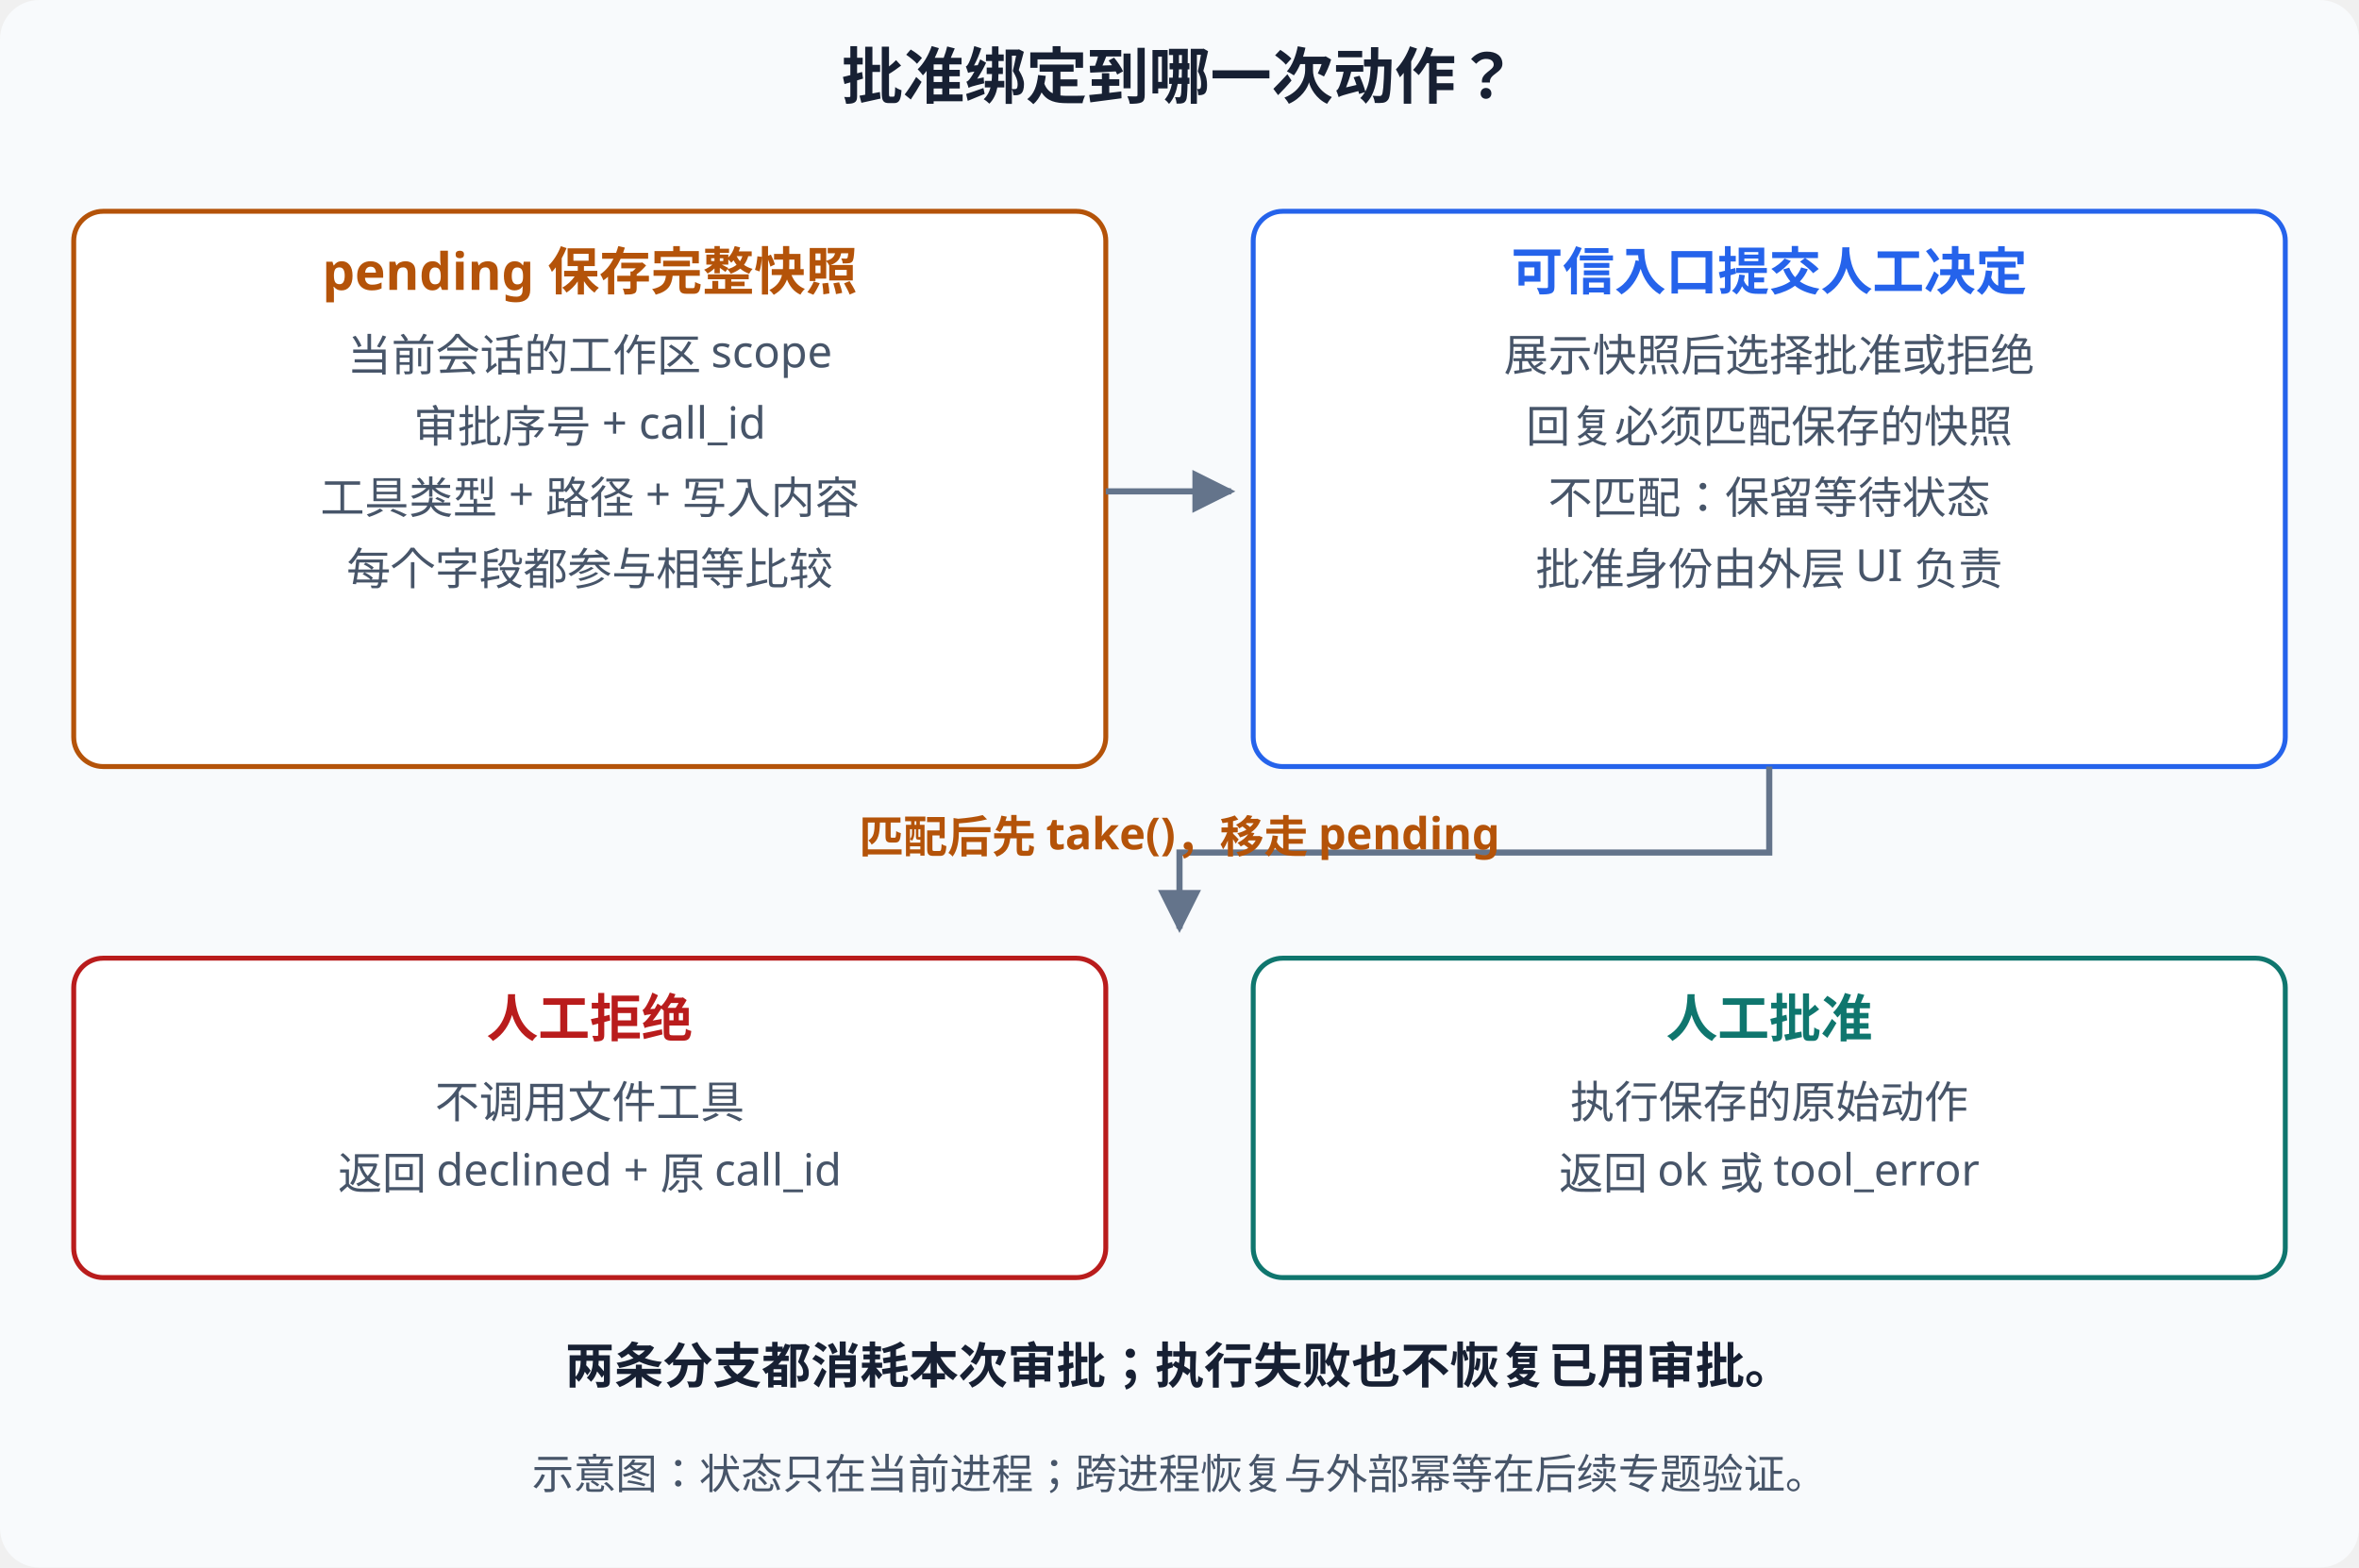
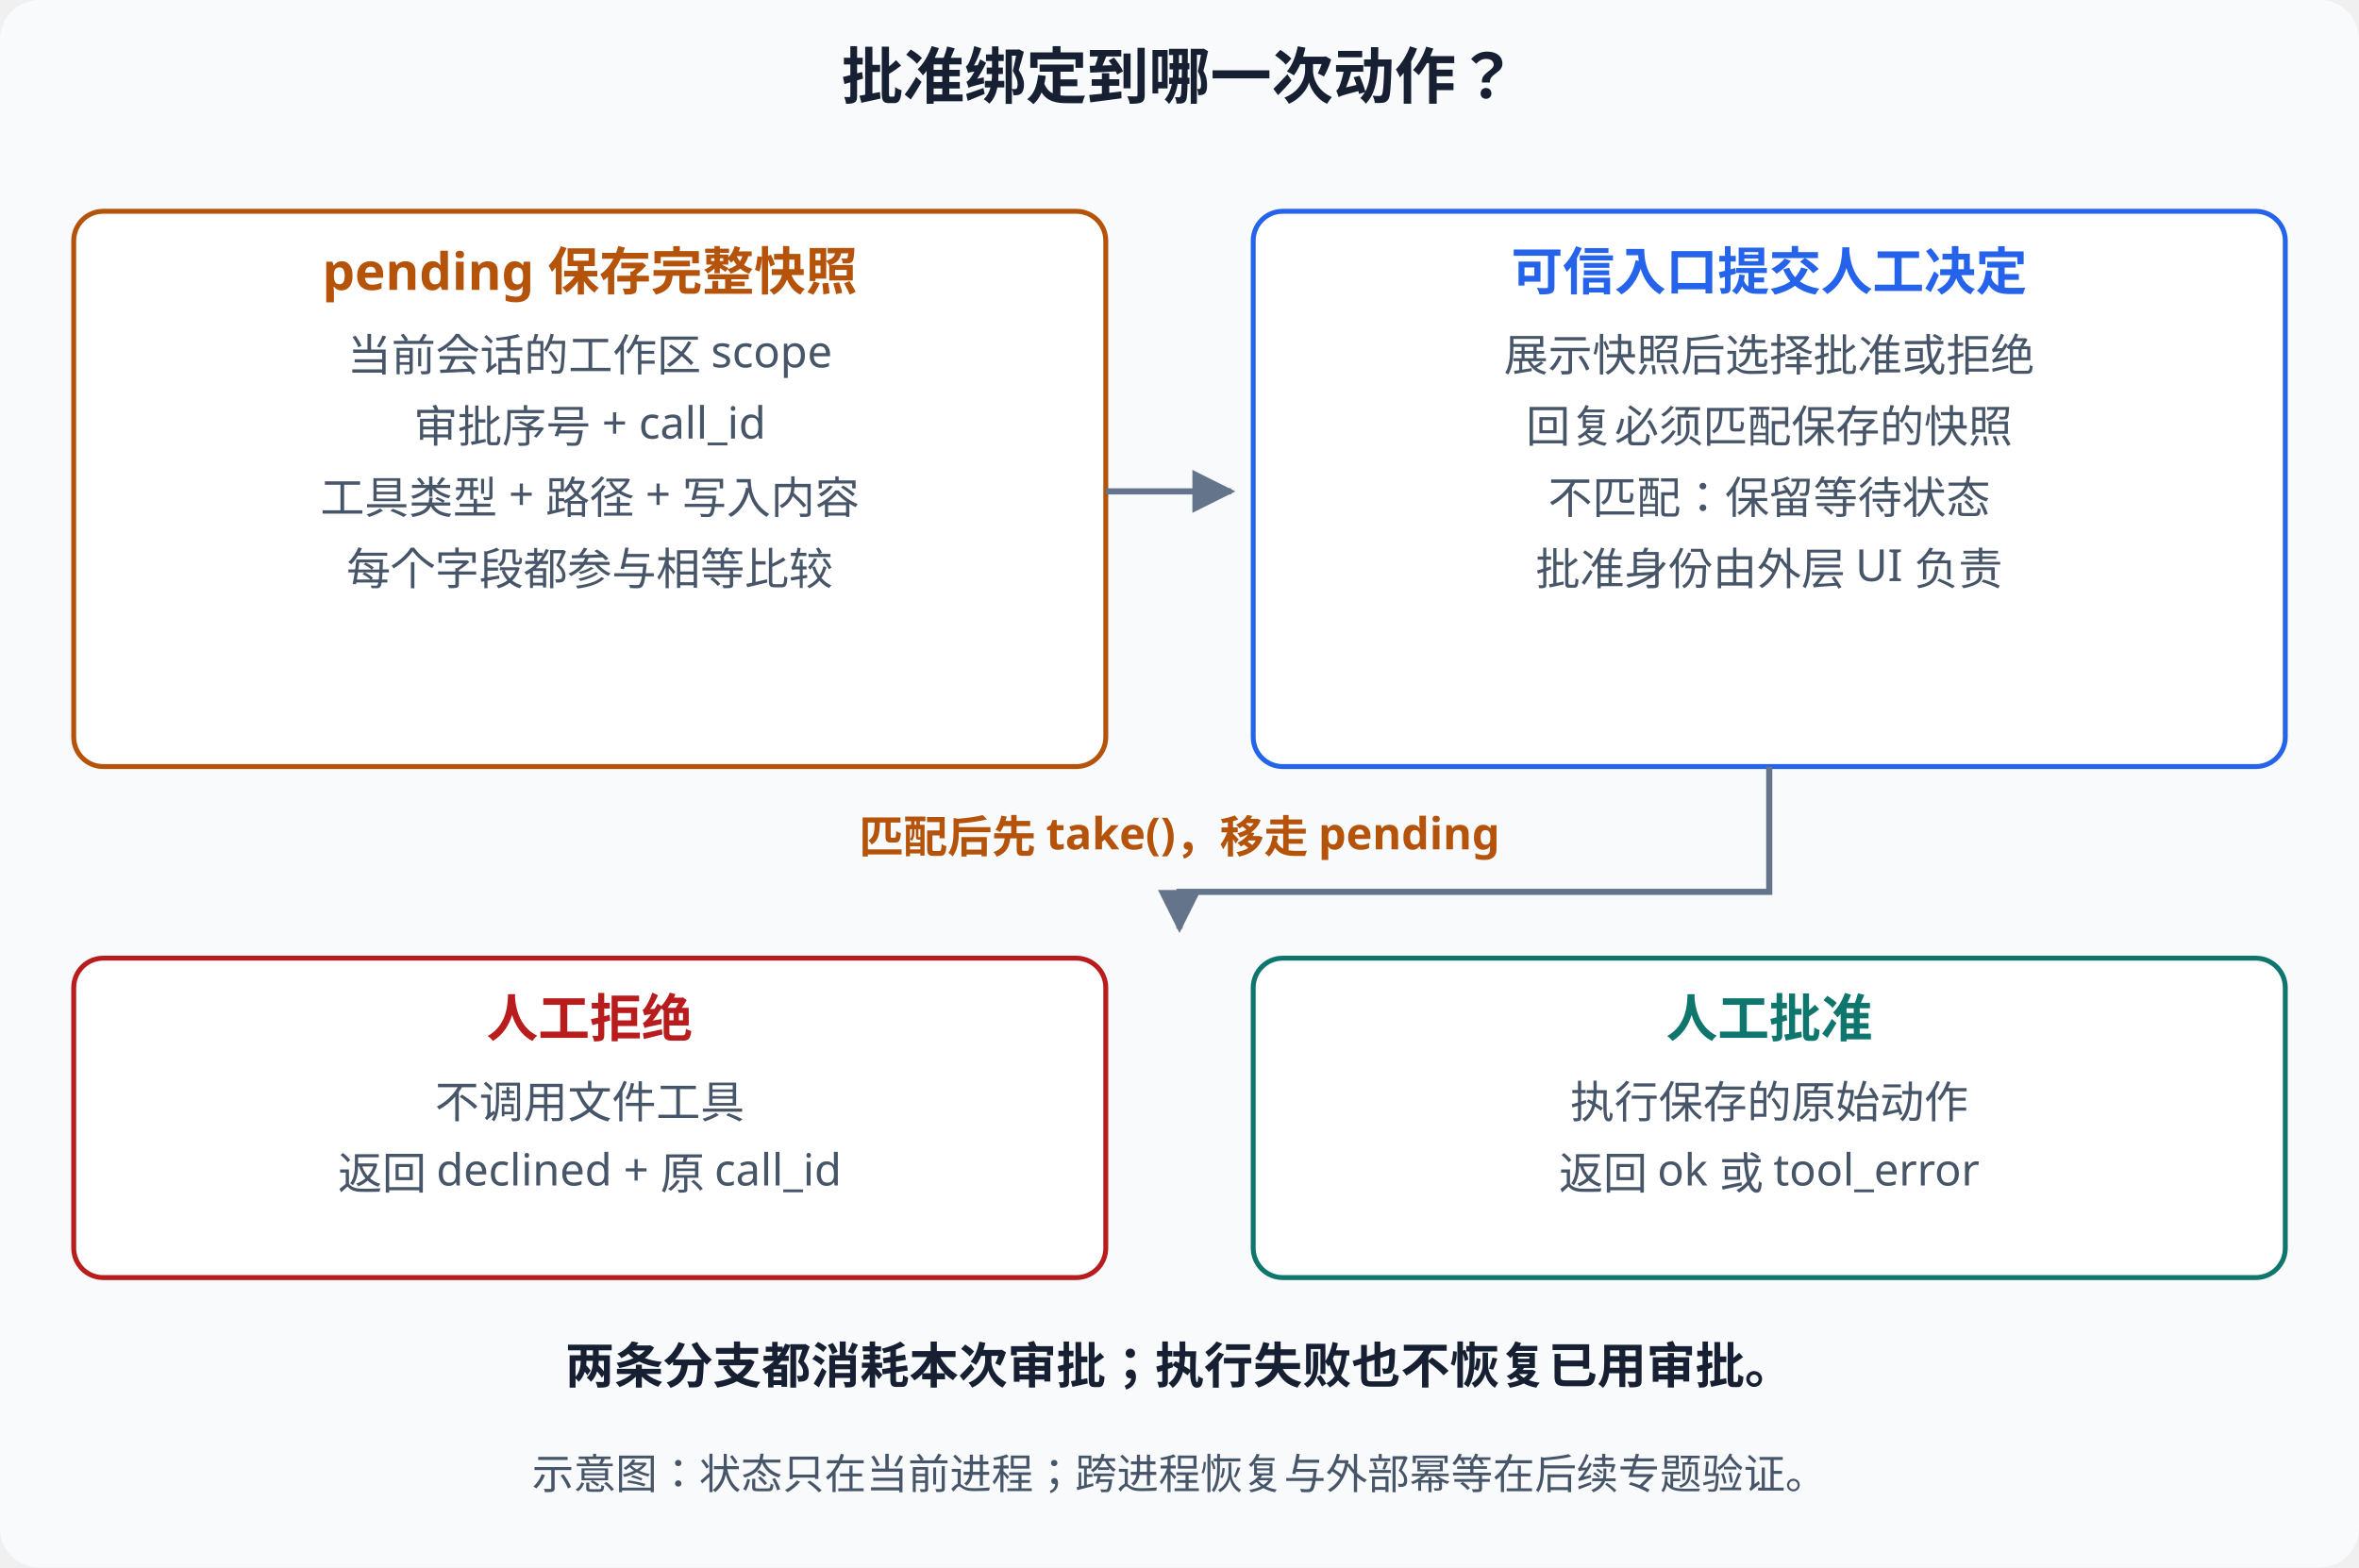
<svg xmlns="http://www.w3.org/2000/svg" width="960" height="638" viewBox="0 0 960 638" role="img" aria-labelledby="title desc">
  <defs>
    <marker id="arrow" viewBox="0 0 10 10" refX="9" refY="5" markerWidth="7" markerHeight="7" orient="auto">
      <path d="M0 0L10 5L0 10Z" fill="#64748b" />
    </marker>
  </defs>
  <rect width="960" height="638" rx="16" fill="#f8fafc" />
  <g font-family="PingFang SC, Microsoft YaHei, sans-serif">
    <text x="480" y="40" text-anchor="middle" font-size="25" fill="#172033" font-weight="700">批准绑定到哪一次动作？</text>
    <rect x="30" y="86" width="420" height="226" rx="12" fill="#fff" stroke="#b45309" stroke-width="2" />
    <text x="240.0" y="118" text-anchor="middle" font-size="21" fill="#b45309" font-weight="700">pending 保存完整快照</text>
    <text x="240.0" y="151" text-anchor="middle" font-size="18" fill="#475569" font-weight="400">当前会话的工作区 scope</text>
    <text x="240.0" y="180" text-anchor="middle" font-size="18" fill="#475569" font-weight="400">审批序号 + call_id</text>
    <text x="240.0" y="209" text-anchor="middle" font-size="18" fill="#475569" font-weight="400">工具类型 + 路径 + 写入内容</text>
    <text x="240.0" y="238" text-anchor="middle" font-size="18" fill="#475569" font-weight="400">每个字段都参与相等比较</text>
    <rect x="510" y="86" width="420" height="226" rx="12" fill="#fff" stroke="#2563eb" stroke-width="2" />
    <text x="720.0" y="118" text-anchor="middle" font-size="21" fill="#2563eb" font-weight="700">可信入口提交人工决定</text>
    <text x="720.0" y="151" text-anchor="middle" font-size="18" fill="#475569" font-weight="400">展示快照后选择批准或拒绝</text>
    <text x="720.0" y="180" text-anchor="middle" font-size="18" fill="#475569" font-weight="400">回复必须匹配保存的快照</text>
    <text x="720.0" y="209" text-anchor="middle" font-size="18" fill="#475569" font-weight="400">不匹配：保留等待状态</text>
    <text x="720.0" y="238" text-anchor="middle" font-size="18" fill="#475569" font-weight="400">批准身份由外层 UI 负责</text>
    <path d="M450 200 H501" fill="none" stroke="#64748b" stroke-width="2.5" marker-end="url(#arrow)" />
-     <path d="M720 312 V347 H480 V378" fill="none" stroke="#64748b" stroke-width="2.5" marker-end="url(#arrow)" />
+     <path d="M720 312 V363 H480 V378" fill="none" stroke="#64748b" stroke-width="2.5" marker-end="url(#arrow)" />
    <text x="480" y="347" text-anchor="middle" font-size="18" fill="#b45309" font-weight="700">匹配后先 take()，移走 pending</text>
    <rect x="30" y="390" width="420" height="130" rx="12" fill="#fff" stroke="#b91c1c" stroke-width="2" />
    <text x="240.0" y="422" text-anchor="middle" font-size="21" fill="#b91c1c" font-weight="700">人工拒绝</text>
    <text x="240.0" y="455" text-anchor="middle" font-size="18" fill="#475569" font-weight="400">不调用文件工具</text>
    <text x="240.0" y="484" text-anchor="middle" font-size="18" fill="#475569" font-weight="400">返回 declined + 原 call_id</text>
    <rect x="510" y="390" width="420" height="130" rx="12" fill="#fff" stroke="#0f766e" stroke-width="2" />
    <text x="720.0" y="422" text-anchor="middle" font-size="21" fill="#0f766e" font-weight="700">人工批准</text>
    <text x="720.0" y="455" text-anchor="middle" font-size="18" fill="#475569" font-weight="400">执行保存的原始动作</text>
    <text x="720.0" y="484" text-anchor="middle" font-size="18" fill="#475569" font-weight="400">返回 ok 或 tool_error</text>
    <text x="480" y="563" text-anchor="middle" font-size="20" fill="#172033" font-weight="700">两条分支都消耗本次审批；执行失败也不恢复已用审批。</text>
    <text x="480" y="606" text-anchor="middle" font-size="17" fill="#475569" font-weight="400">示意图：状态只在当前进程；跨进程恢复与外部幂等在后续专题验证。</text>
  </g>
</svg>
